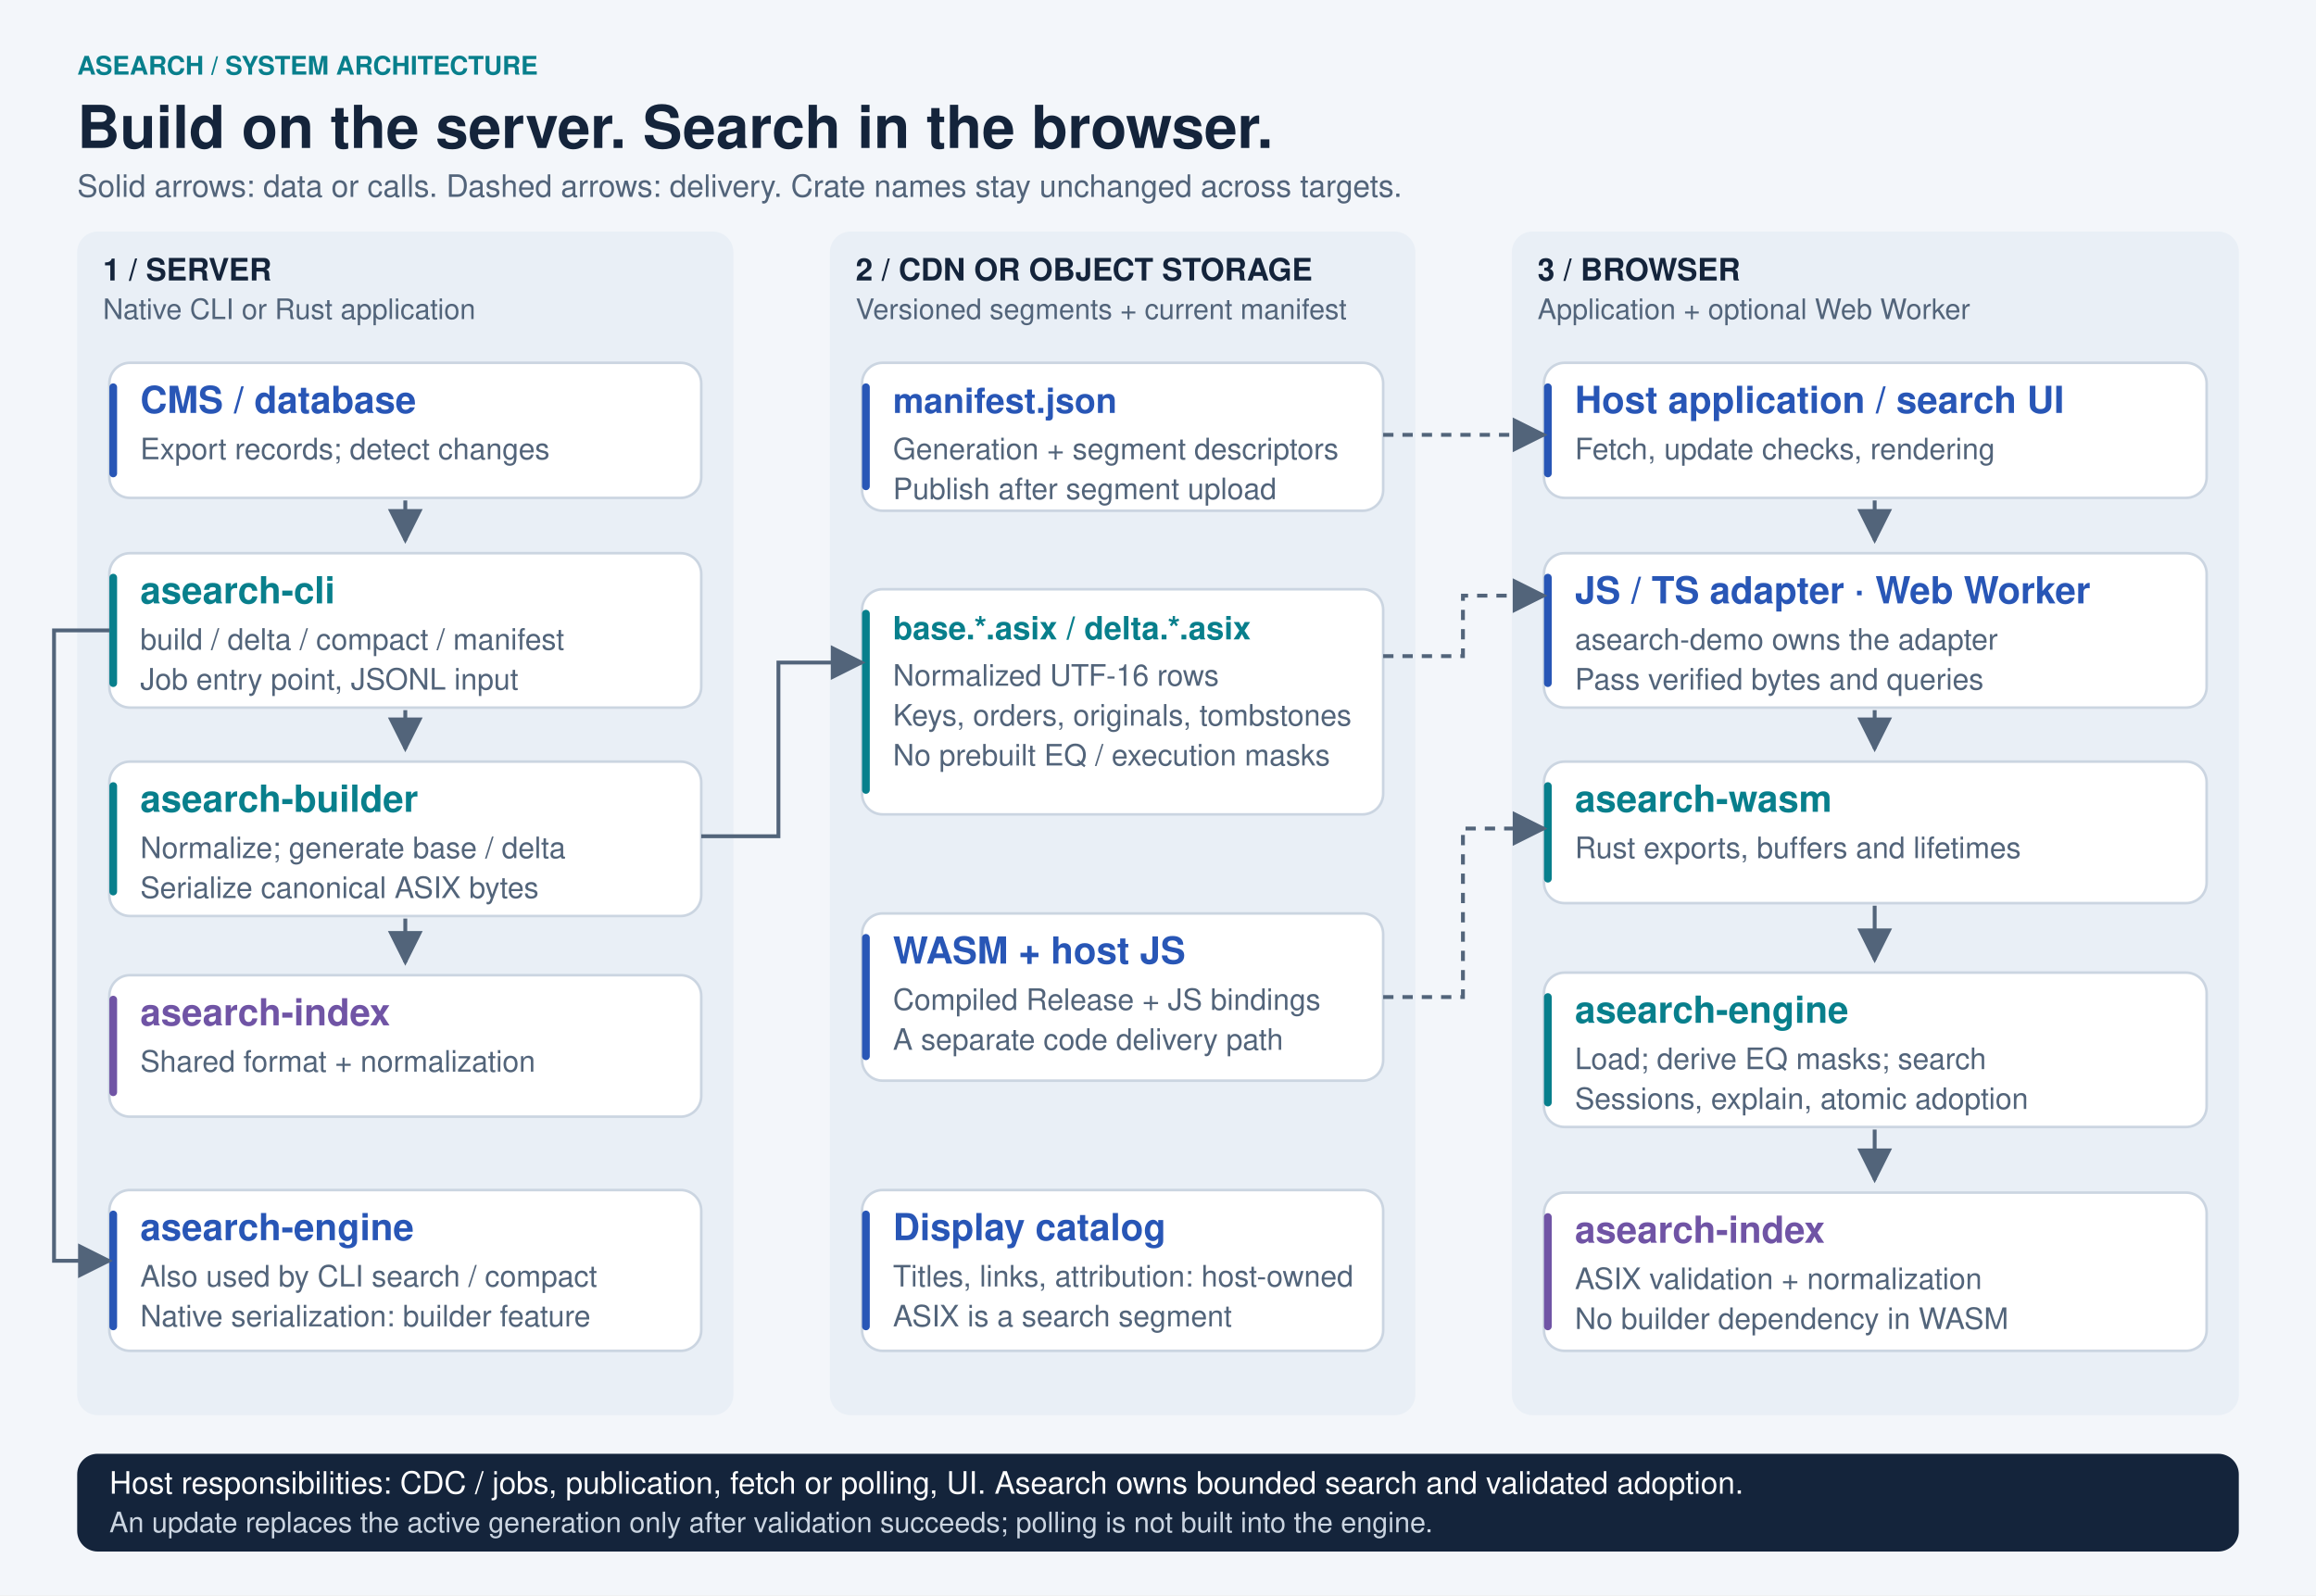
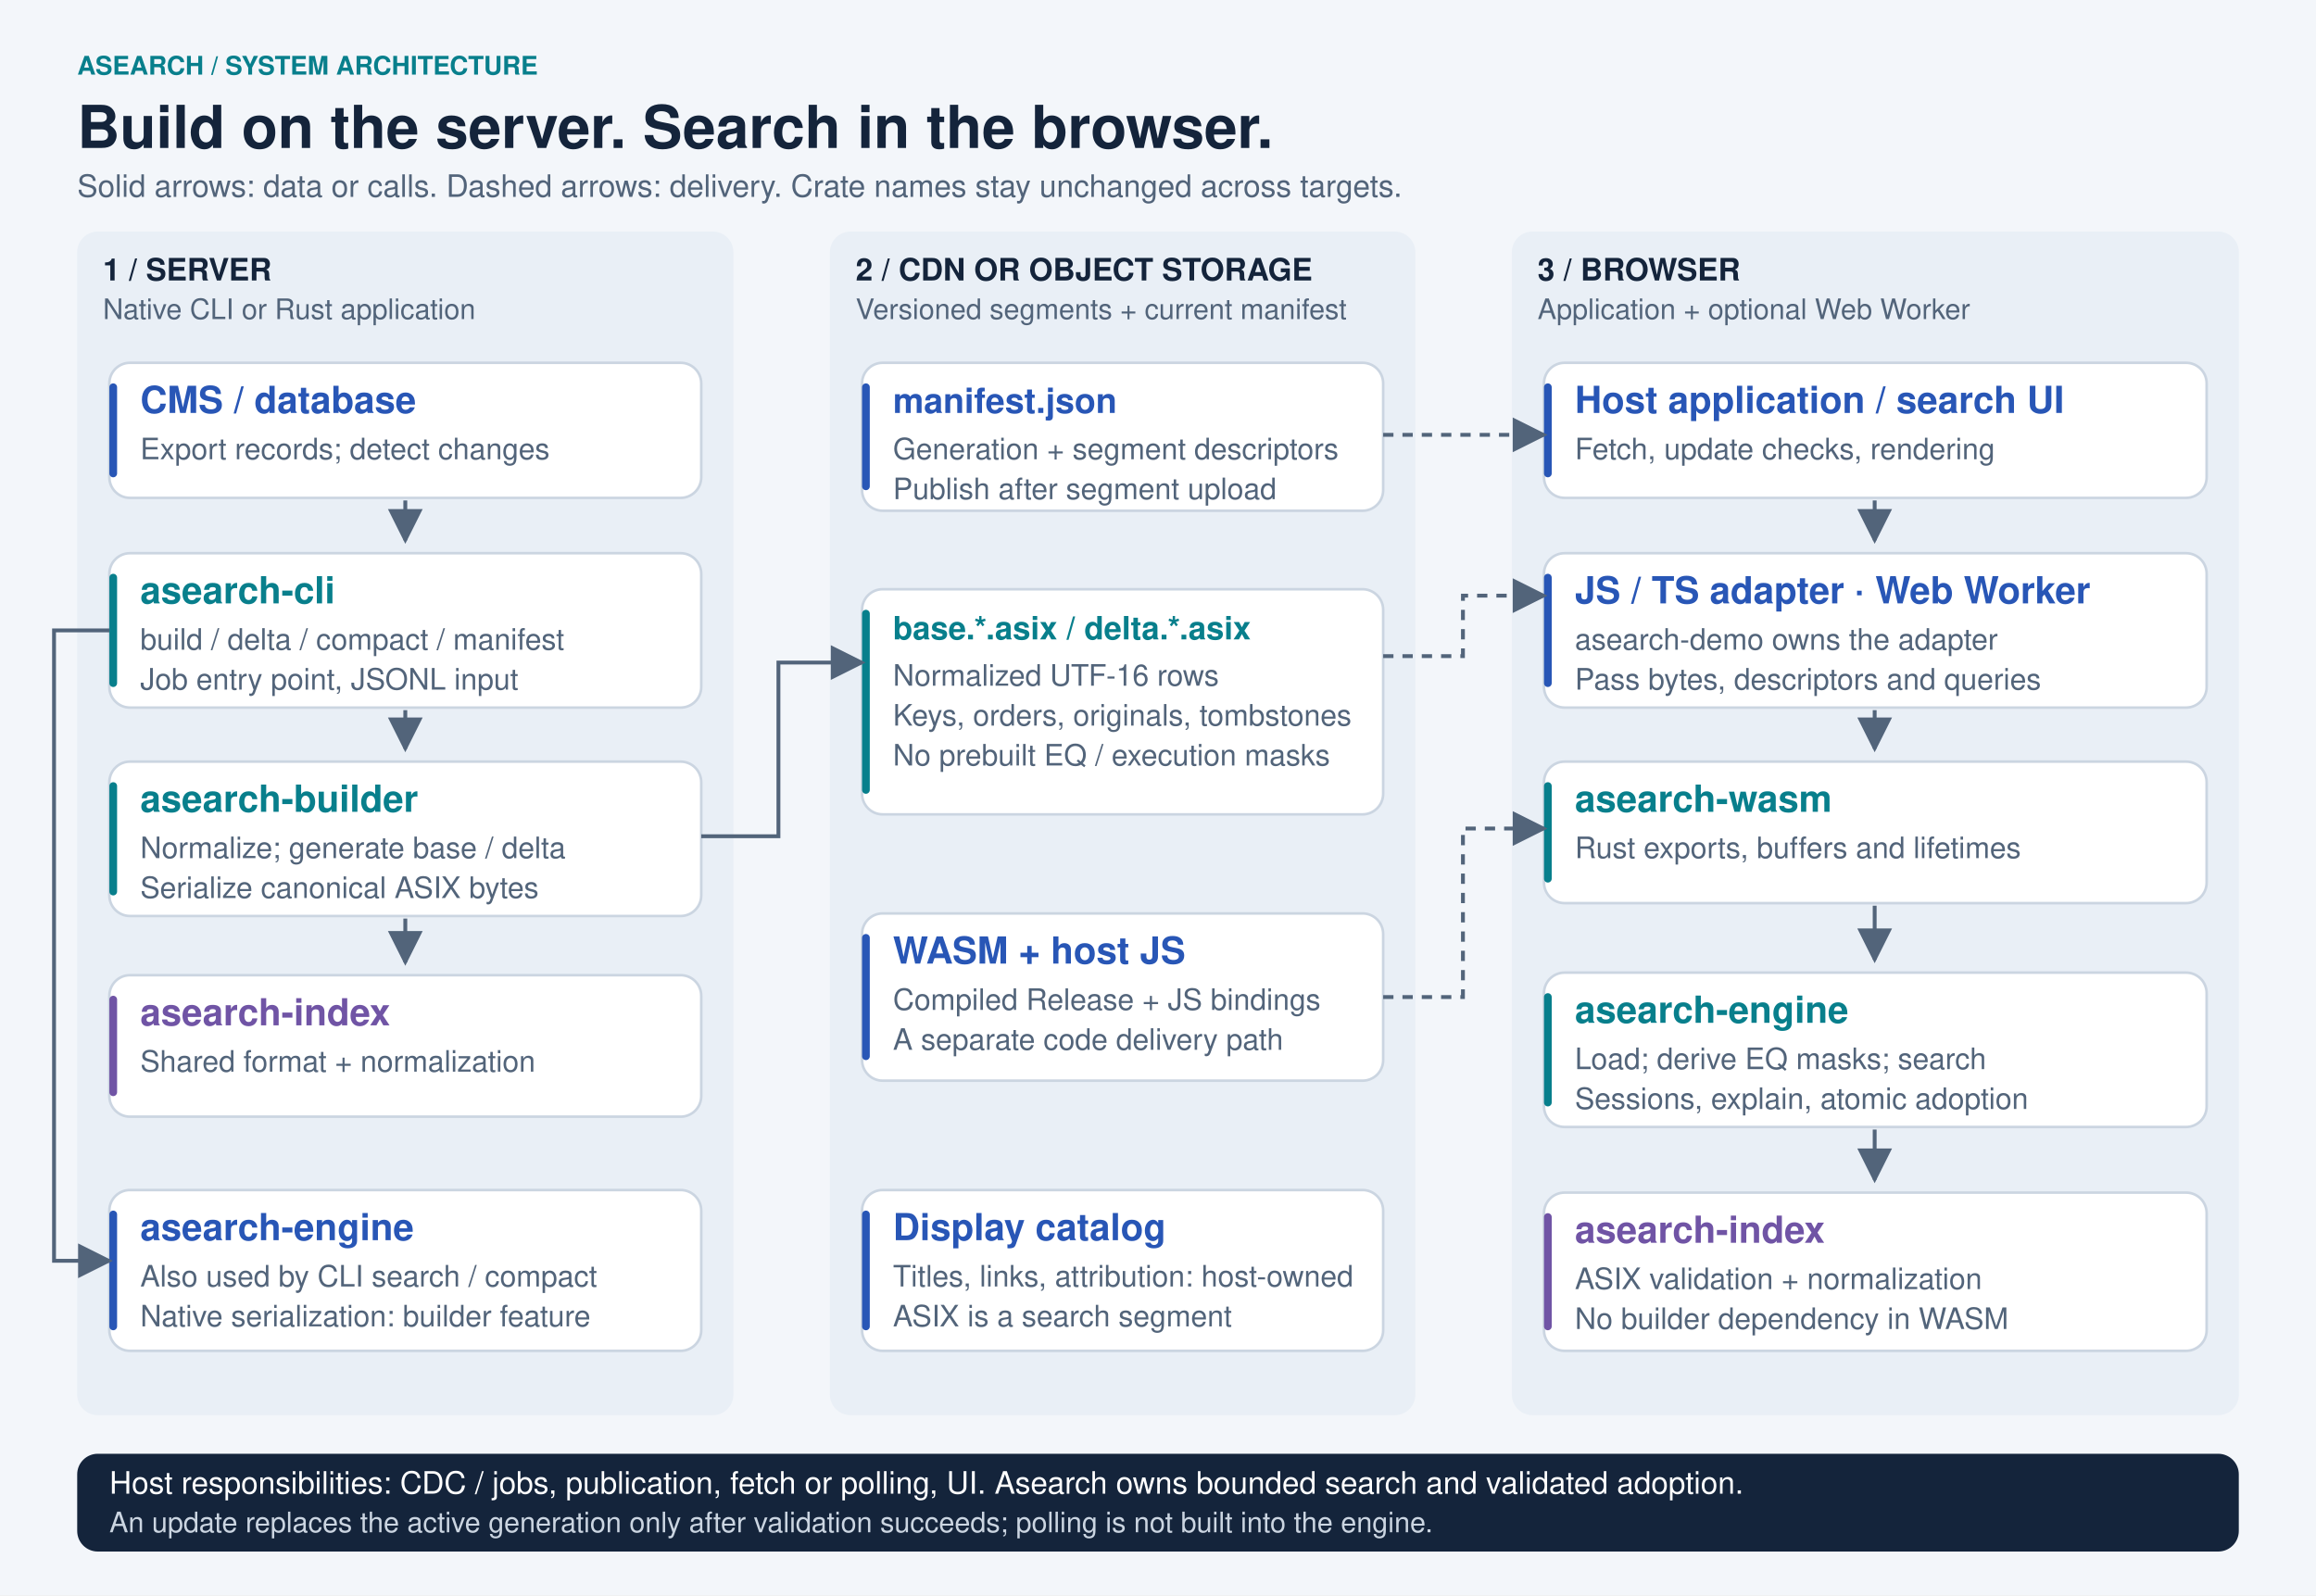
<svg xmlns="http://www.w3.org/2000/svg" width="1800" height="1240" viewBox="0 0 1800 1240" role="img" aria-labelledby="title desc" lang="en">
  <defs>
    <marker id="arrow" viewBox="0 0 10 10" refX="9" refY="5" markerWidth="9" markerHeight="9" orient="auto-start-reverse">
      <path d="M 0 0 L 10 5 L 0 10 z" fill="#52647A" />
    </marker>
  </defs>
  <rect x="0" y="0" width="1800" height="1240" rx="0" fill="#F3F6FA" />
  <text x="60" y="58" font-family="Helvetica, Arial, &quot;Hiragino Sans&quot;, &quot;Noto Sans CJK JP&quot;, sans-serif" font-size="20" font-weight="700" fill="#087F8C" text-anchor="start">ASEARCH / SYSTEM ARCHITECTURE</text>
  <text x="60" y="115" font-family="Helvetica, Arial, &quot;Hiragino Sans&quot;, &quot;Noto Sans CJK JP&quot;, sans-serif" font-size="46" font-weight="700" fill="#14243B" text-anchor="start">Build on the server. Search in the browser.</text>
  <text x="60" y="153" font-family="Helvetica, Arial, &quot;Hiragino Sans&quot;, &quot;Noto Sans CJK JP&quot;, sans-serif" font-size="24" font-weight="400" fill="#52647A" text-anchor="start">Solid arrows: data or calls. Dashed arrows: delivery. Crate names stay unchanged across targets.</text>
  <rect x="60" y="180" width="510" height="920" rx="16" fill="#E9EFF6" />
  <text x="80" y="218" font-family="Helvetica, Arial, &quot;Hiragino Sans&quot;, &quot;Noto Sans CJK JP&quot;, sans-serif" font-size="24" font-weight="700" fill="#14243B" text-anchor="start">1 / SERVER</text>
  <text x="80" y="248" font-family="Helvetica, Arial, &quot;Hiragino Sans&quot;, &quot;Noto Sans CJK JP&quot;, sans-serif" font-size="22" font-weight="400" fill="#52647A" text-anchor="start">Native CLI or Rust application</text>
  <rect x="645" y="180" width="455" height="920" rx="16" fill="#E9EFF6" />
  <text x="665" y="218" font-family="Helvetica, Arial, &quot;Hiragino Sans&quot;, &quot;Noto Sans CJK JP&quot;, sans-serif" font-size="24" font-weight="700" fill="#14243B" text-anchor="start">2 / CDN OR OBJECT STORAGE</text>
  <text x="665" y="248" font-family="Helvetica, Arial, &quot;Hiragino Sans&quot;, &quot;Noto Sans CJK JP&quot;, sans-serif" font-size="22" font-weight="400" fill="#52647A" text-anchor="start">Versioned segments + current manifest</text>
  <rect x="1175" y="180" width="565" height="920" rx="16" fill="#E9EFF6" />
  <text x="1195" y="218" font-family="Helvetica, Arial, &quot;Hiragino Sans&quot;, &quot;Noto Sans CJK JP&quot;, sans-serif" font-size="24" font-weight="700" fill="#14243B" text-anchor="start">3 / BROWSER</text>
  <text x="1195" y="248" font-family="Helvetica, Arial, &quot;Hiragino Sans&quot;, &quot;Noto Sans CJK JP&quot;, sans-serif" font-size="22" font-weight="400" fill="#52647A" text-anchor="start">Application + optional Web Worker</text>
  <rect x="85" y="282" width="460" height="105" rx="16" fill="#FFFFFF" stroke="#CBD5E1" stroke-width="2" />
  <rect x="85" y="298" width="6" height="73" rx="3" fill="#2856B6" />
  <text x="109" y="321" font-family="Helvetica, Arial, &quot;Hiragino Sans&quot;, &quot;Noto Sans CJK JP&quot;, sans-serif" font-size="29" font-weight="700" fill="#2856B6" text-anchor="start">CMS / database</text>
  <text x="109" y="357" font-family="Helvetica, Arial, &quot;Hiragino Sans&quot;, &quot;Noto Sans CJK JP&quot;, sans-serif" font-size="23" font-weight="400" fill="#52647A" text-anchor="start">Export records; detect changes</text>
  <path d="M 315 389 L 315 420" fill="none" stroke="#52647A" stroke-width="3" marker-end="url(#arrow)" />
  <rect x="85" y="430" width="460" height="120" rx="16" fill="#FFFFFF" stroke="#CBD5E1" stroke-width="2" />
  <rect x="85" y="446" width="6" height="88" rx="3" fill="#087F8C" />
  <text x="109" y="469" font-family="Helvetica, Arial, &quot;Hiragino Sans&quot;, &quot;Noto Sans CJK JP&quot;, sans-serif" font-size="29" font-weight="700" fill="#087F8C" text-anchor="start">asearch-cli</text>
  <text x="109" y="505" font-family="Helvetica, Arial, &quot;Hiragino Sans&quot;, &quot;Noto Sans CJK JP&quot;, sans-serif" font-size="23" font-weight="400" fill="#52647A" text-anchor="start">build / delta / compact / manifest</text>
  <text x="109" y="536" font-family="Helvetica, Arial, &quot;Hiragino Sans&quot;, &quot;Noto Sans CJK JP&quot;, sans-serif" font-size="23" font-weight="400" fill="#52647A" text-anchor="start">Job entry point, JSONL input</text>
  <path d="M 315 552 L 315 582" fill="none" stroke="#52647A" stroke-width="3" marker-end="url(#arrow)" />
  <rect x="85" y="592" width="460" height="120" rx="16" fill="#FFFFFF" stroke="#CBD5E1" stroke-width="2" />
  <rect x="85" y="608" width="6" height="88" rx="3" fill="#087F8C" />
  <text x="109" y="631" font-family="Helvetica, Arial, &quot;Hiragino Sans&quot;, &quot;Noto Sans CJK JP&quot;, sans-serif" font-size="29" font-weight="700" fill="#087F8C" text-anchor="start">asearch-builder</text>
  <text x="109" y="667" font-family="Helvetica, Arial, &quot;Hiragino Sans&quot;, &quot;Noto Sans CJK JP&quot;, sans-serif" font-size="23" font-weight="400" fill="#52647A" text-anchor="start">Normalize; generate base / delta</text>
  <text x="109" y="698" font-family="Helvetica, Arial, &quot;Hiragino Sans&quot;, &quot;Noto Sans CJK JP&quot;, sans-serif" font-size="23" font-weight="400" fill="#52647A" text-anchor="start">Serialize canonical ASIX bytes</text>
  <path d="M 315 714 L 315 748" fill="none" stroke="#52647A" stroke-width="3" marker-end="url(#arrow)" />
  <rect x="85" y="758" width="460" height="110" rx="16" fill="#FFFFFF" stroke="#CBD5E1" stroke-width="2" />
  <rect x="85" y="774" width="6" height="78" rx="3" fill="#7054A5" />
  <text x="109" y="797" font-family="Helvetica, Arial, &quot;Hiragino Sans&quot;, &quot;Noto Sans CJK JP&quot;, sans-serif" font-size="29" font-weight="700" fill="#7054A5" text-anchor="start">asearch-index</text>
  <text x="109" y="833" font-family="Helvetica, Arial, &quot;Hiragino Sans&quot;, &quot;Noto Sans CJK JP&quot;, sans-serif" font-size="23" font-weight="400" fill="#52647A" text-anchor="start">Shared format + normalization</text>
  <rect x="85" y="925" width="460" height="125" rx="16" fill="#FFFFFF" stroke="#CBD5E1" stroke-width="2" />
  <rect x="85" y="941" width="6" height="93" rx="3" fill="#2856B6" />
  <text x="109" y="964" font-family="Helvetica, Arial, &quot;Hiragino Sans&quot;, &quot;Noto Sans CJK JP&quot;, sans-serif" font-size="29" font-weight="700" fill="#2856B6" text-anchor="start">asearch-engine</text>
  <text x="109" y="1000" font-family="Helvetica, Arial, &quot;Hiragino Sans&quot;, &quot;Noto Sans CJK JP&quot;, sans-serif" font-size="23" font-weight="400" fill="#52647A" text-anchor="start">Also used by CLI search / compact</text>
  <text x="109" y="1031" font-family="Helvetica, Arial, &quot;Hiragino Sans&quot;, &quot;Noto Sans CJK JP&quot;, sans-serif" font-size="23" font-weight="400" fill="#52647A" text-anchor="start">Native serialization: builder feature</text>
  <rect x="670" y="282" width="405" height="115" rx="16" fill="#FFFFFF" stroke="#CBD5E1" stroke-width="2" />
  <rect x="670" y="298" width="6" height="83" rx="3" fill="#2856B6" />
  <text x="694" y="321" font-family="Helvetica, Arial, &quot;Hiragino Sans&quot;, &quot;Noto Sans CJK JP&quot;, sans-serif" font-size="27" font-weight="700" fill="#2856B6" text-anchor="start">manifest.json</text>
  <text x="694" y="357" font-family="Helvetica, Arial, &quot;Hiragino Sans&quot;, &quot;Noto Sans CJK JP&quot;, sans-serif" font-size="23" font-weight="400" fill="#52647A" text-anchor="start">Generation + segment descriptors</text>
  <text x="694" y="388" font-family="Helvetica, Arial, &quot;Hiragino Sans&quot;, &quot;Noto Sans CJK JP&quot;, sans-serif" font-size="23" font-weight="400" fill="#52647A" text-anchor="start">Publish after segment upload</text>
  <rect x="670" y="458" width="405" height="175" rx="16" fill="#FFFFFF" stroke="#CBD5E1" stroke-width="2" />
  <rect x="670" y="474" width="6" height="143" rx="3" fill="#087F8C" />
  <text x="694" y="497" font-family="Helvetica, Arial, &quot;Hiragino Sans&quot;, &quot;Noto Sans CJK JP&quot;, sans-serif" font-size="25" font-weight="700" fill="#087F8C" text-anchor="start">base.*.asix / delta.*.asix</text>
  <text x="694" y="533" font-family="Helvetica, Arial, &quot;Hiragino Sans&quot;, &quot;Noto Sans CJK JP&quot;, sans-serif" font-size="23" font-weight="400" fill="#52647A" text-anchor="start">Normalized UTF-16 rows</text>
  <text x="694" y="564" font-family="Helvetica, Arial, &quot;Hiragino Sans&quot;, &quot;Noto Sans CJK JP&quot;, sans-serif" font-size="23" font-weight="400" fill="#52647A" text-anchor="start">Keys, orders, originals, tombstones</text>
  <text x="694" y="595" font-family="Helvetica, Arial, &quot;Hiragino Sans&quot;, &quot;Noto Sans CJK JP&quot;, sans-serif" font-size="23" font-weight="400" fill="#52647A" text-anchor="start">No prebuilt EQ / execution masks</text>
  <rect x="670" y="710" width="405" height="130" rx="16" fill="#FFFFFF" stroke="#CBD5E1" stroke-width="2" />
  <rect x="670" y="726" width="6" height="98" rx="3" fill="#2856B6" />
  <text x="694" y="749" font-family="Helvetica, Arial, &quot;Hiragino Sans&quot;, &quot;Noto Sans CJK JP&quot;, sans-serif" font-size="29" font-weight="700" fill="#2856B6" text-anchor="start">WASM + host JS</text>
  <text x="694" y="785" font-family="Helvetica, Arial, &quot;Hiragino Sans&quot;, &quot;Noto Sans CJK JP&quot;, sans-serif" font-size="23" font-weight="400" fill="#52647A" text-anchor="start">Compiled Release + JS bindings</text>
  <text x="694" y="816" font-family="Helvetica, Arial, &quot;Hiragino Sans&quot;, &quot;Noto Sans CJK JP&quot;, sans-serif" font-size="23" font-weight="400" fill="#52647A" text-anchor="start">A separate code delivery path</text>
  <rect x="670" y="925" width="405" height="125" rx="16" fill="#FFFFFF" stroke="#CBD5E1" stroke-width="2" />
  <rect x="670" y="941" width="6" height="93" rx="3" fill="#2856B6" />
  <text x="694" y="964" font-family="Helvetica, Arial, &quot;Hiragino Sans&quot;, &quot;Noto Sans CJK JP&quot;, sans-serif" font-size="29" font-weight="700" fill="#2856B6" text-anchor="start">Display catalog</text>
  <text x="694" y="1000" font-family="Helvetica, Arial, &quot;Hiragino Sans&quot;, &quot;Noto Sans CJK JP&quot;, sans-serif" font-size="23" font-weight="400" fill="#52647A" text-anchor="start">Titles, links, attribution: host-owned</text>
  <text x="694" y="1031" font-family="Helvetica, Arial, &quot;Hiragino Sans&quot;, &quot;Noto Sans CJK JP&quot;, sans-serif" font-size="23" font-weight="400" fill="#52647A" text-anchor="start">ASIX is a search segment</text>
  <rect x="1200" y="282" width="515" height="105" rx="16" fill="#FFFFFF" stroke="#CBD5E1" stroke-width="2" />
  <rect x="1200" y="298" width="6" height="73" rx="3" fill="#2856B6" />
  <text x="1224" y="321" font-family="Helvetica, Arial, &quot;Hiragino Sans&quot;, &quot;Noto Sans CJK JP&quot;, sans-serif" font-size="29" font-weight="700" fill="#2856B6" text-anchor="start">Host application / search UI</text>
  <text x="1224" y="357" font-family="Helvetica, Arial, &quot;Hiragino Sans&quot;, &quot;Noto Sans CJK JP&quot;, sans-serif" font-size="23" font-weight="400" fill="#52647A" text-anchor="start">Fetch, update checks, rendering</text>
  <path d="M 1457 389 L 1457 420" fill="none" stroke="#52647A" stroke-width="3" marker-end="url(#arrow)" />
  <rect x="1200" y="430" width="515" height="120" rx="16" fill="#FFFFFF" stroke="#CBD5E1" stroke-width="2" />
  <rect x="1200" y="446" width="6" height="88" rx="3" fill="#2856B6" />
  <text x="1224" y="469" font-family="Helvetica, Arial, &quot;Hiragino Sans&quot;, &quot;Noto Sans CJK JP&quot;, sans-serif" font-size="29" font-weight="700" fill="#2856B6" text-anchor="start">JS / TS adapter · Web Worker</text>
  <text x="1224" y="505" font-family="Helvetica, Arial, &quot;Hiragino Sans&quot;, &quot;Noto Sans CJK JP&quot;, sans-serif" font-size="23" font-weight="400" fill="#52647A" text-anchor="start">asearch-demo owns the adapter</text>
-   <text x="1224" y="536" font-family="Helvetica, Arial, &quot;Hiragino Sans&quot;, &quot;Noto Sans CJK JP&quot;, sans-serif" font-size="23" font-weight="400" fill="#52647A" text-anchor="start">Pass verified bytes and queries</text>
+   <text x="1224" y="536" font-family="Helvetica, Arial, &quot;Hiragino Sans&quot;, &quot;Noto Sans CJK JP&quot;, sans-serif" font-size="23" font-weight="400" fill="#52647A" text-anchor="start">Pass bytes, descriptors and queries</text>
  <path d="M 1457 552 L 1457 582" fill="none" stroke="#52647A" stroke-width="3" marker-end="url(#arrow)" />
  <rect x="1200" y="592" width="515" height="110" rx="16" fill="#FFFFFF" stroke="#CBD5E1" stroke-width="2" />
  <rect x="1200" y="608" width="6" height="78" rx="3" fill="#087F8C" />
  <text x="1224" y="631" font-family="Helvetica, Arial, &quot;Hiragino Sans&quot;, &quot;Noto Sans CJK JP&quot;, sans-serif" font-size="29" font-weight="700" fill="#087F8C" text-anchor="start">asearch-wasm</text>
  <text x="1224" y="667" font-family="Helvetica, Arial, &quot;Hiragino Sans&quot;, &quot;Noto Sans CJK JP&quot;, sans-serif" font-size="23" font-weight="400" fill="#52647A" text-anchor="start">Rust exports, buffers and lifetimes</text>
  <path d="M 1457 704 L 1457 746" fill="none" stroke="#52647A" stroke-width="3" marker-end="url(#arrow)" />
  <rect x="1200" y="756" width="515" height="120" rx="16" fill="#FFFFFF" stroke="#CBD5E1" stroke-width="2" />
  <rect x="1200" y="772" width="6" height="88" rx="3" fill="#087F8C" />
  <text x="1224" y="795" font-family="Helvetica, Arial, &quot;Hiragino Sans&quot;, &quot;Noto Sans CJK JP&quot;, sans-serif" font-size="29" font-weight="700" fill="#087F8C" text-anchor="start">asearch-engine</text>
  <text x="1224" y="831" font-family="Helvetica, Arial, &quot;Hiragino Sans&quot;, &quot;Noto Sans CJK JP&quot;, sans-serif" font-size="23" font-weight="400" fill="#52647A" text-anchor="start">Load; derive EQ masks; search</text>
  <text x="1224" y="862" font-family="Helvetica, Arial, &quot;Hiragino Sans&quot;, &quot;Noto Sans CJK JP&quot;, sans-serif" font-size="23" font-weight="400" fill="#52647A" text-anchor="start">Sessions, explain, atomic adoption</text>
  <path d="M 1457 878 L 1457 917" fill="none" stroke="#52647A" stroke-width="3" marker-end="url(#arrow)" />
  <rect x="1200" y="927" width="515" height="123" rx="16" fill="#FFFFFF" stroke="#CBD5E1" stroke-width="2" />
  <rect x="1200" y="943" width="6" height="91" rx="3" fill="#7054A5" />
  <text x="1224" y="966" font-family="Helvetica, Arial, &quot;Hiragino Sans&quot;, &quot;Noto Sans CJK JP&quot;, sans-serif" font-size="29" font-weight="700" fill="#7054A5" text-anchor="start">asearch-index</text>
  <text x="1224" y="1002" font-family="Helvetica, Arial, &quot;Hiragino Sans&quot;, &quot;Noto Sans CJK JP&quot;, sans-serif" font-size="23" font-weight="400" fill="#52647A" text-anchor="start">ASIX validation + normalization</text>
  <text x="1224" y="1033" font-family="Helvetica, Arial, &quot;Hiragino Sans&quot;, &quot;Noto Sans CJK JP&quot;, sans-serif" font-size="23" font-weight="400" fill="#52647A" text-anchor="start">No builder dependency in WASM</text>
  <path d="M 85 490 L 42 490 L 42 980 L 85 980" fill="none" stroke="#52647A" stroke-width="3" marker-end="url(#arrow)" />
  <path d="M 545 650 L 605 650 L 605 515 L 670 515" fill="none" stroke="#52647A" stroke-width="3" marker-end="url(#arrow)" />
  <path d="M 1075 338 L 1200 338" fill="none" stroke="#52647A" stroke-width="3" marker-end="url(#arrow)" stroke-dasharray="8 7" />
  <path d="M 1075 510 L 1137 510 L 1137 463 L 1200 463" fill="none" stroke="#52647A" stroke-width="3" marker-end="url(#arrow)" stroke-dasharray="8 7" />
  <path d="M 1075 775 L 1137 775 L 1137 644 L 1200 644" fill="none" stroke="#52647A" stroke-width="3" marker-end="url(#arrow)" stroke-dasharray="8 7" />
  <rect x="60" y="1130" width="1680" height="76" rx="16" fill="#14243B" />
  <text x="85" y="1161" font-family="Helvetica, Arial, &quot;Hiragino Sans&quot;, &quot;Noto Sans CJK JP&quot;, sans-serif" font-size="24" font-weight="400" fill="#FFFFFF" text-anchor="start">Host responsibilities: CDC / jobs, publication, fetch or polling, UI. Asearch owns bounded search and validated adoption.</text>
  <text x="85" y="1191" font-family="Helvetica, Arial, &quot;Hiragino Sans&quot;, &quot;Noto Sans CJK JP&quot;, sans-serif" font-size="22" font-weight="400" fill="#CBD5E1" text-anchor="start">An update replaces the active generation only after validation succeeds; polling is not built into the engine.</text>
</svg>
